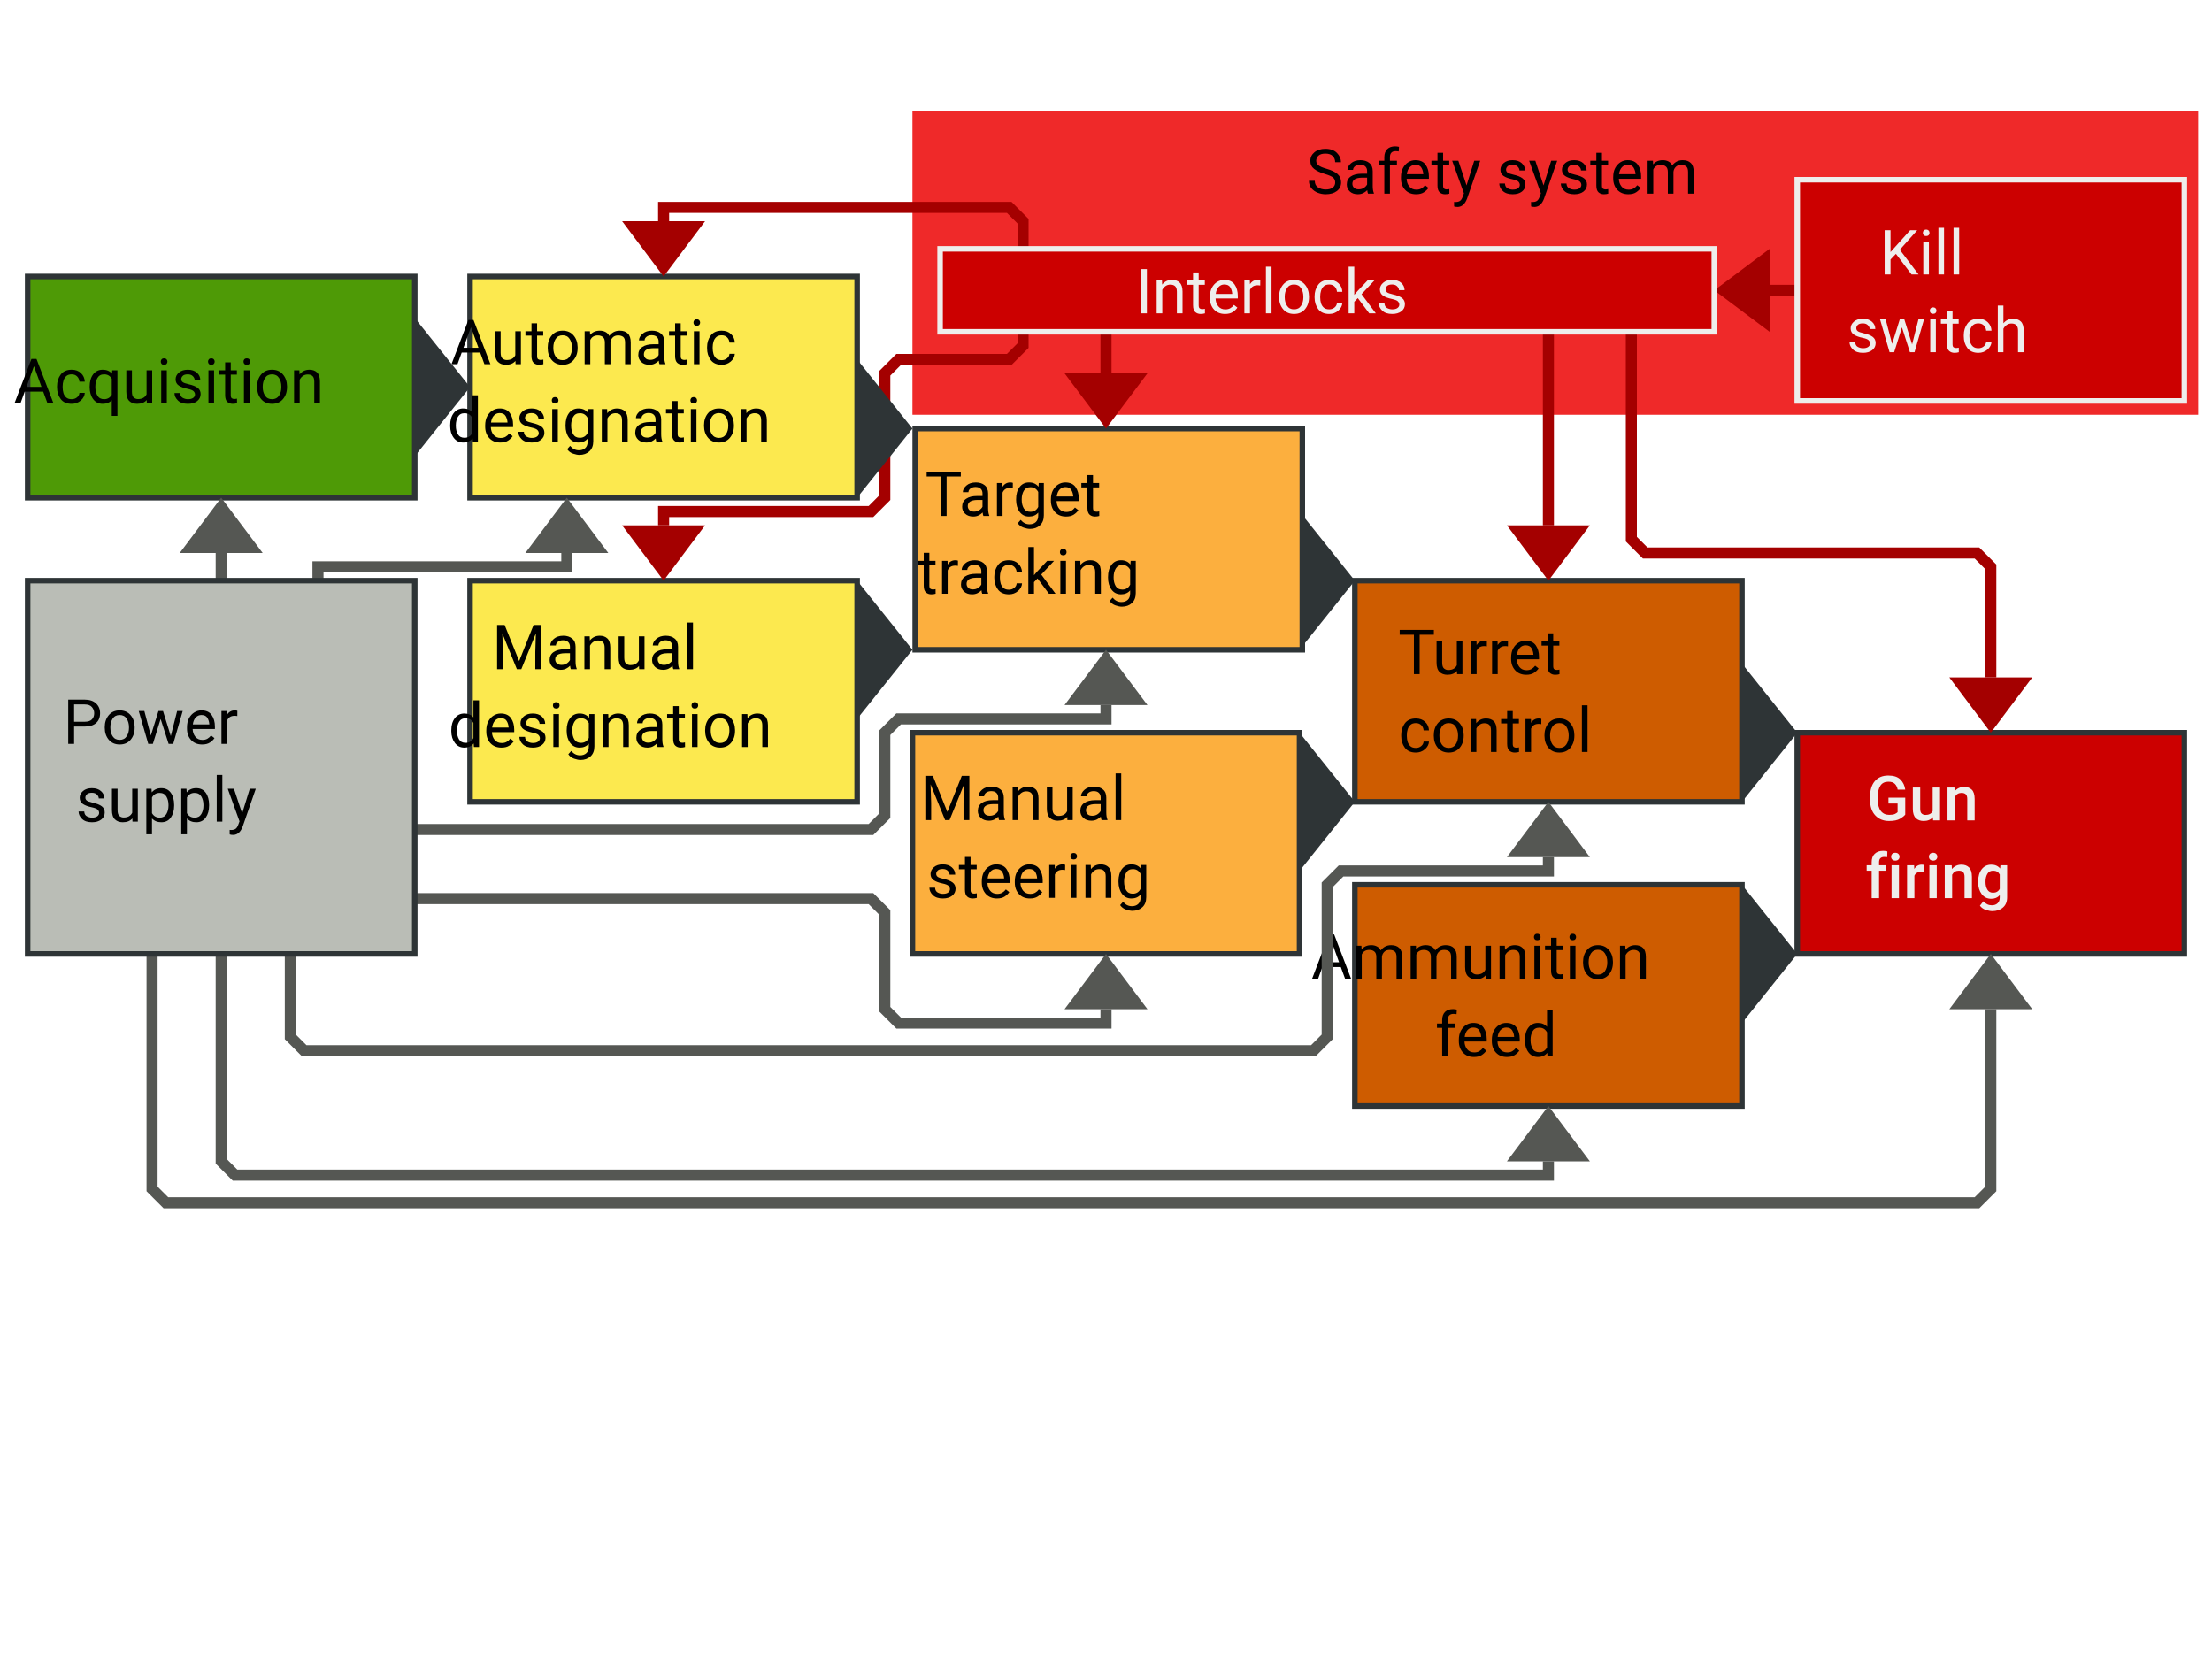
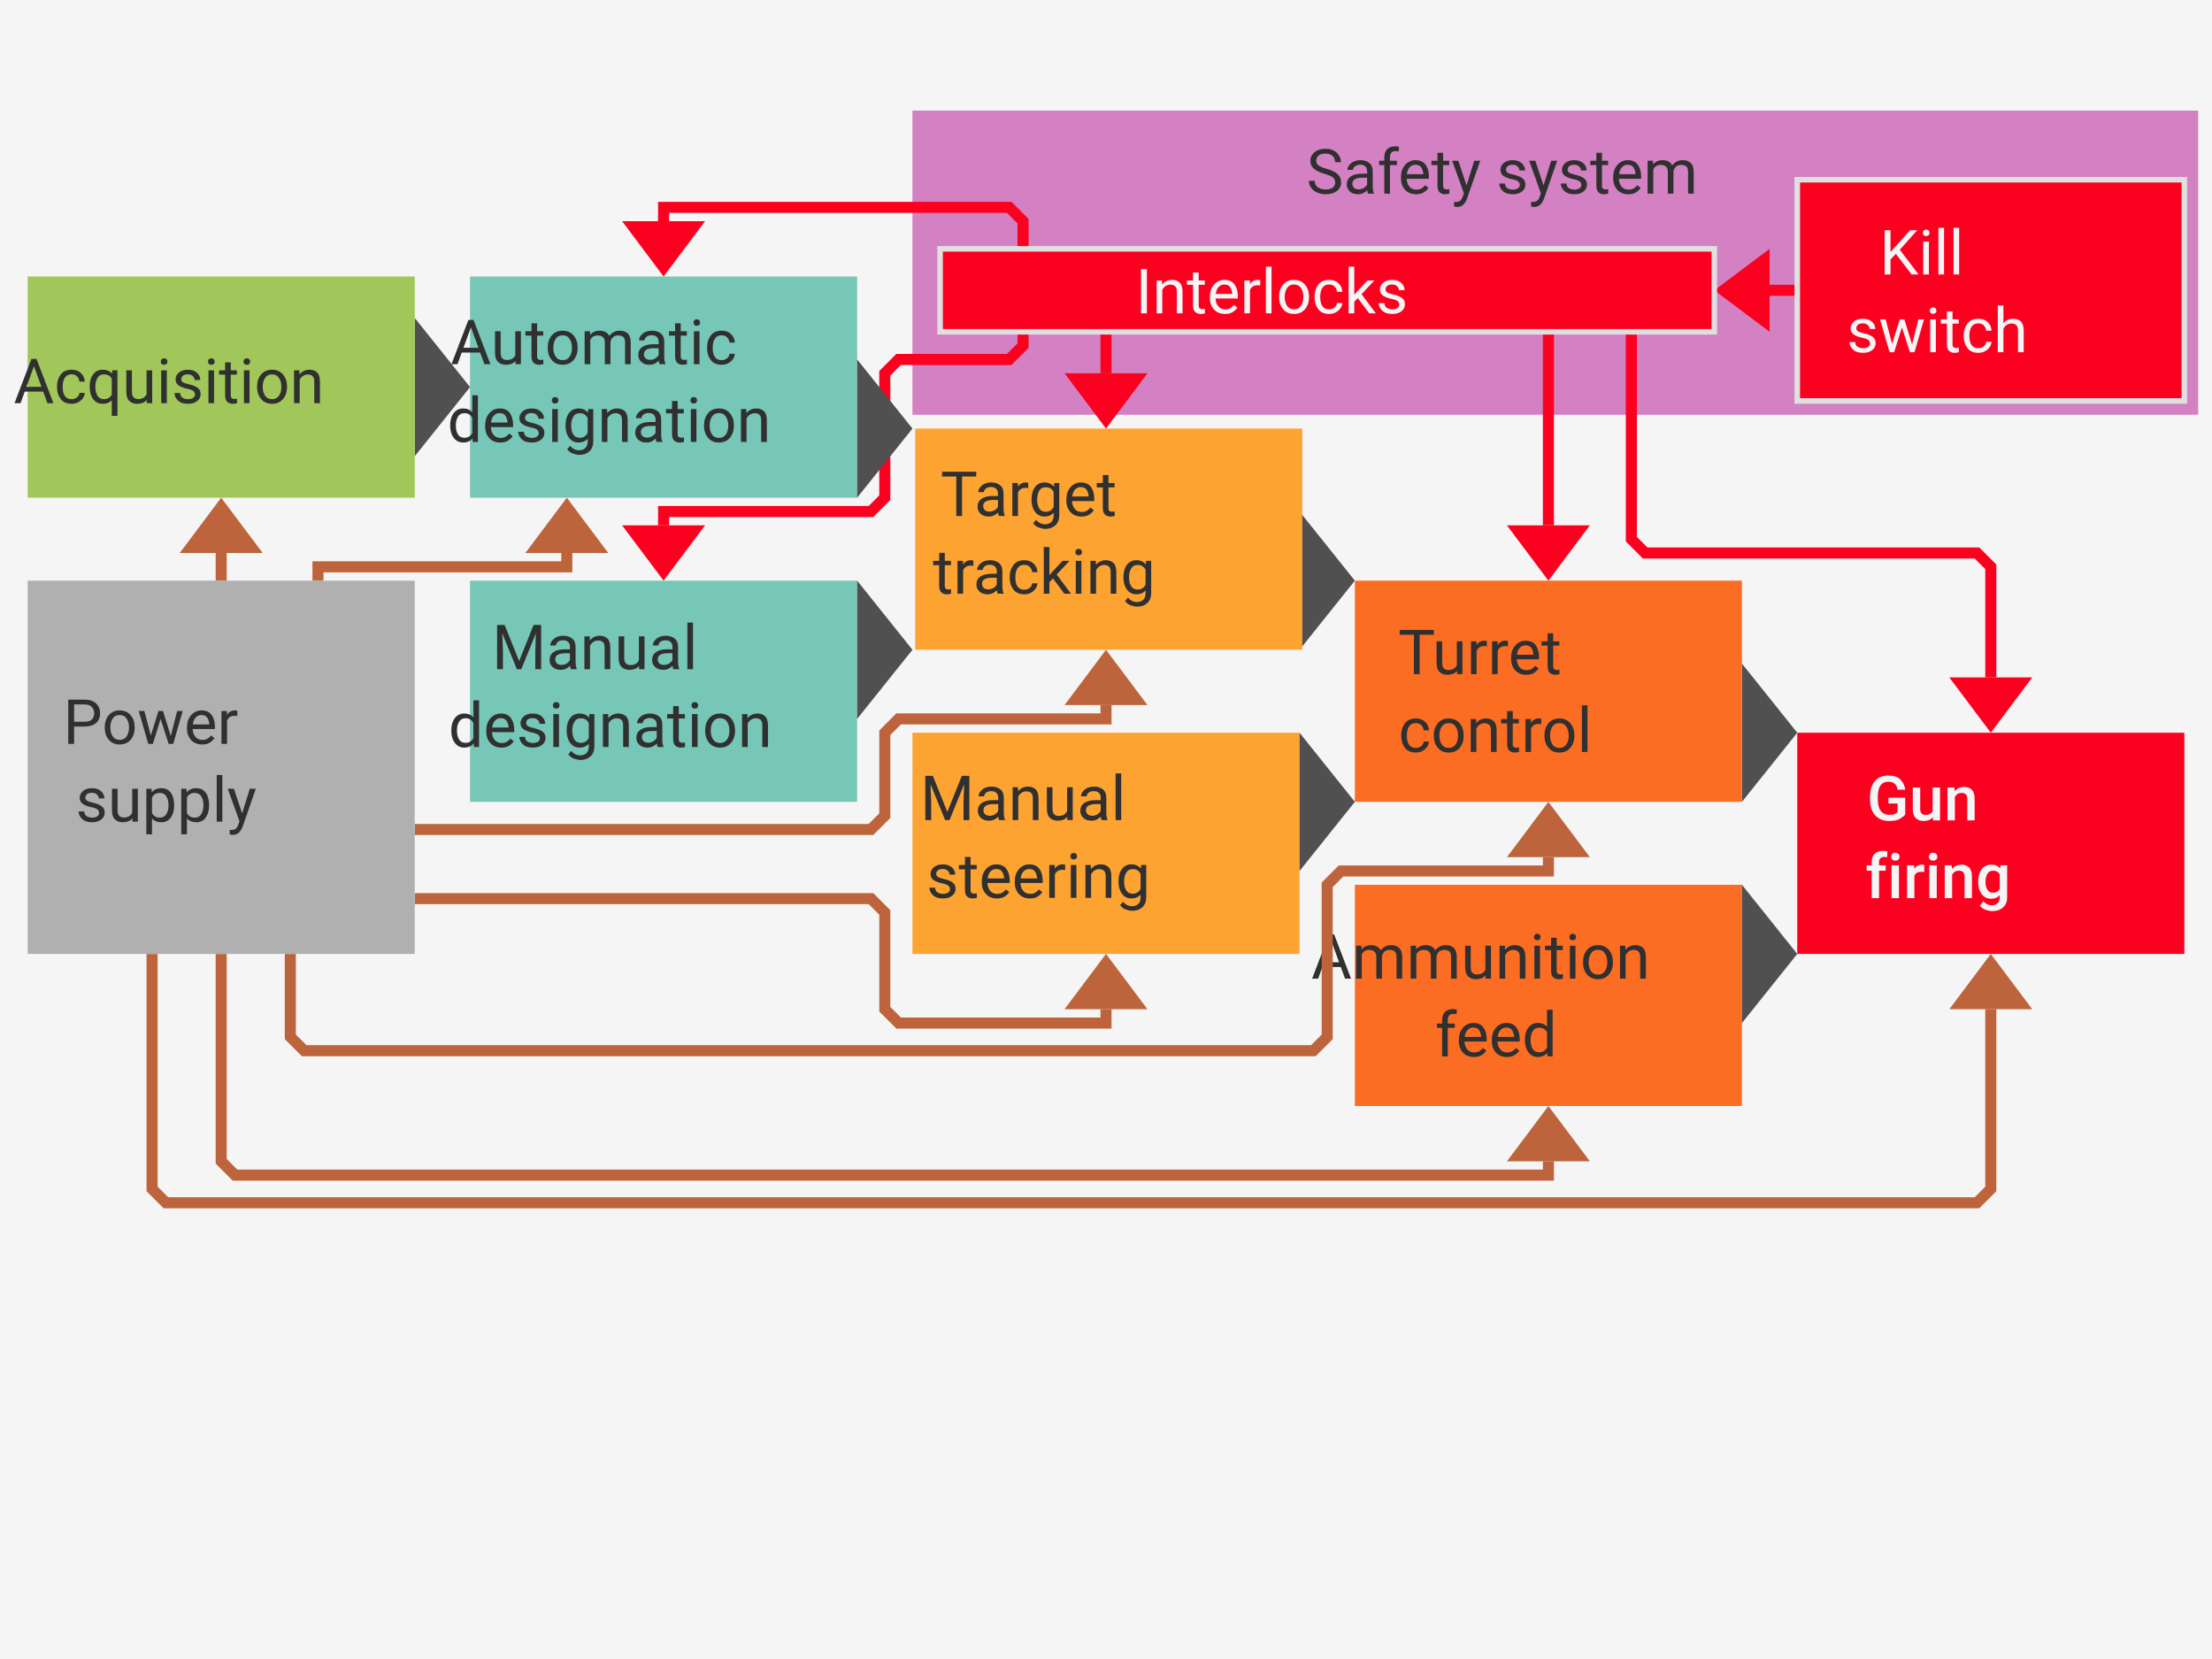
<svg xmlns="http://www.w3.org/2000/svg" xmlns:xlink="http://www.w3.org/1999/xlink" width="800" height="600" viewBox="0 0 800 600" id="svg2" version="1.1">
  <defs id="defs4" />
  <g id="layer1" transform="translate(0,-452.3622)">
+     <rect style="fill:#f5f5f5;fill-opacity:1;stroke:none;stroke-width:4;stroke-linejoin:miter;stroke-miterlimit:4;stroke-dasharray:none" id="rect4235" width="800" height="600" x="0" y="452.362" />
    <g id="g4200" transform="translate(-112.3,-305.7205)" style="stroke:none">
-       <rect style="fill:#ef2929;stroke:none;stroke-width:2;stroke-linejoin:miter;stroke-miterlimit:4;stroke-dasharray:none" id="rect4202" width="465" height="110" x="442.3" y="798.083" />
-       <text xml:space="preserve" style="color:#000000;font-style:normal;font-variant:normal;font-weight:normal;font-stretch:normal;font-size:22.5px;line-height:125%;font-family:Roboto;-inkscape-font-specification:Roboto;text-indent:0;text-align:start;text-decoration:none;text-decoration-line:none;text-decoration-style:solid;text-decoration-color:#000000;letter-spacing:0px;word-spacing:0px;text-transform:none;direction:ltr;block-progression:tb;writing-mode:lr-tb;baseline-shift:baseline;text-anchor:middle;white-space:normal;clip-rule:nonzero;display:inline;overflow:visible;visibility:visible;opacity:1;isolation:auto;mix-blend-mode:normal;color-interpolation:sRGB;color-interpolation-filters:linearRGB;solid-color:#000000;solid-opacity:1;fill:#000000;fill-opacity:1;fill-rule:nonzero;stroke:none;stroke-width:1;stroke-linecap:butt;stroke-linejoin:miter;stroke-miterlimit:4;stroke-dasharray:none;stroke-dashoffset:0;stroke-opacity:1;color-rendering:auto;image-rendering:auto;shape-rendering:auto;text-rendering:auto;enable-background:accumulate" x="675.13" y="828.117" id="text4204">
+       <rect style="fill:#d381c3;stroke:none;stroke-width:2;stroke-linejoin:miter;stroke-miterlimit:4;stroke-dasharray:none" id="rect4202" width="465" height="110" x="442.3" y="798.083" />
+       <text xml:space="preserve" style="color:#000000;font-style:normal;font-variant:normal;font-weight:normal;font-stretch:normal;font-size:22.5px;line-height:125%;font-family:Roboto;-inkscape-font-specification:Roboto;text-indent:0;text-align:start;text-decoration:none;text-decoration-line:none;text-decoration-style:solid;text-decoration-color:#000000;letter-spacing:0px;word-spacing:0px;text-transform:none;direction:ltr;block-progression:tb;writing-mode:lr-tb;baseline-shift:baseline;text-anchor:middle;white-space:normal;clip-rule:nonzero;display:inline;overflow:visible;visibility:visible;opacity:1;isolation:auto;mix-blend-mode:normal;color-interpolation:sRGB;color-interpolation-filters:linearRGB;solid-color:#000000;solid-opacity:1;fill:#303030;fill-opacity:1;fill-rule:nonzero;stroke:none;stroke-width:1;stroke-linecap:butt;stroke-linejoin:miter;stroke-miterlimit:4;stroke-dasharray:none;stroke-dashoffset:0;stroke-opacity:1;color-rendering:auto;image-rendering:auto;shape-rendering:auto;text-rendering:auto;enable-background:accumulate;" x="675.13" y="828.117" id="text4204">
        <tspan x="675.13" y="828.117" id="tspan4232">Safety system</tspan>
      </text>
    </g>
-     <path style="fill:none;fill-opacity:1;stroke:#555753;stroke-width:4;stroke-linejoin:miter;stroke-miterlimit:4;stroke-dasharray:none" d="m 150,752.362 165,0 5,-5 0,-30 5,-5 75,0 0,-5" id="path4263" />
+     <path style="fill:none;fill-opacity:1;stroke:#be643c;stroke-width:4;stroke-linejoin:miter;stroke-miterlimit:4;stroke-dasharray:none" d="m 150,752.362 165,0 5,-5 0,-30 5,-5 75,0 0,-5" id="path4263" />
    <g id="g4199" transform="translate(-84.28599,7.1428)">
-       <rect style="fill:#fce94f;stroke:#2e3436;stroke-width:2;stroke-linejoin:miter;stroke-miterlimit:4;stroke-dasharray:none" id="rect4142" width="140" height="80" x="254.286" y="545.219" />
-       <text xml:space="preserve" style="color:#000000;font-style:normal;font-variant:normal;font-weight:normal;font-stretch:normal;font-size:22.5px;line-height:125%;font-family:Roboto;-inkscape-font-specification:Roboto;text-indent:0;text-align:start;text-decoration:none;text-decoration-line:none;text-decoration-style:solid;text-decoration-color:#000000;letter-spacing:0px;word-spacing:0px;text-transform:none;direction:ltr;block-progression:tb;writing-mode:lr-tb;baseline-shift:baseline;text-anchor:middle;white-space:normal;clip-rule:nonzero;display:inline;overflow:visible;visibility:visible;opacity:1;isolation:auto;mix-blend-mode:normal;color-interpolation:sRGB;color-interpolation-filters:linearRGB;solid-color:#000000;solid-opacity:1;fill:#000000;fill-opacity:1;fill-rule:nonzero;stroke:none;stroke-width:1;stroke-linecap:butt;stroke-linejoin:miter;stroke-miterlimit:4;stroke-dasharray:none;stroke-dashoffset:0;stroke-opacity:1;color-rendering:auto;image-rendering:auto;shape-rendering:auto;text-rendering:auto;enable-background:accumulate" x="324.132" y="576.925" id="text4144">
+       <rect style="fill:#76c7b7;stroke:none;stroke-width:2;stroke-linejoin:miter;stroke-miterlimit:4;stroke-dasharray:none" id="rect4142" width="140" height="80" x="254.286" y="545.219" />
+       <text xml:space="preserve" style="color:#000000;font-style:normal;font-variant:normal;font-weight:normal;font-stretch:normal;font-size:22.5px;line-height:125%;font-family:Roboto;-inkscape-font-specification:Roboto;text-indent:0;text-align:start;text-decoration:none;text-decoration-line:none;text-decoration-style:solid;text-decoration-color:#000000;letter-spacing:0px;word-spacing:0px;text-transform:none;direction:ltr;block-progression:tb;writing-mode:lr-tb;baseline-shift:baseline;text-anchor:middle;white-space:normal;clip-rule:nonzero;display:inline;overflow:visible;visibility:visible;opacity:1;isolation:auto;mix-blend-mode:normal;color-interpolation:sRGB;color-interpolation-filters:linearRGB;solid-color:#000000;solid-opacity:1;fill:#303030;fill-opacity:1;fill-rule:nonzero;stroke:none;stroke-width:1;stroke-linecap:butt;stroke-linejoin:miter;stroke-miterlimit:4;stroke-dasharray:none;stroke-dashoffset:0;stroke-opacity:1;color-rendering:auto;image-rendering:auto;shape-rendering:auto;text-rendering:auto;enable-background:accumulate;" x="324.132" y="576.925" id="text4144">
        <tspan id="tspan4146" x="324.132" y="576.925">Automatic</tspan>
        <tspan id="tspan4180" x="324.132" y="605.05">designation</tspan>
      </text>
    </g>
-     <path style="fill:none;stroke:#a40000;stroke-width:4;stroke-linejoin:miter;stroke-miterlimit:4;stroke-dasharray:none" d="m 240,642.362 0,-5 75,0 5,-5 0,-45 5,-5 40,0 5,-5 0,-5" id="path4225" />
-     <path style="fill:none;stroke:#a40000;stroke-width:4;stroke-linejoin:miter;stroke-miterlimit:4;stroke-dasharray:none" d="m 590,572.362 0,75 5,5 120,0 5,5 0,40" id="path4223" />
-     <path style="fill:#a40000;stroke:#a40000;stroke-width:4;stroke-linejoin:miter;stroke-miterlimit:4;stroke-dasharray:none" d="m 400,572.362 0,15" id="path4219" />
-     <path style="fill:#a40000;stroke:#a40000;stroke-width:4;stroke-linejoin:miter;stroke-miterlimit:4;stroke-dasharray:none" d="m 560,572.362 0,70" id="path4221" />
-     <path id="path4209" d="m 255,532.362 -15,20 -15,-20 z" style="fill:#a40000;stroke:none;stroke-width:2;stroke-linejoin:miter;stroke-miterlimit:4;stroke-dasharray:none" />
+     <path style="fill:none;stroke:#fb0120;stroke-width:4;stroke-linejoin:miter;stroke-miterlimit:4;stroke-dasharray:none" d="m 240,642.362 0,-5 75,0 5,-5 0,-45 5,-5 40,0 5,-5 0,-5" id="path4225" />
+     <path style="fill:none;stroke:#fb0120;stroke-width:4;stroke-linejoin:miter;stroke-miterlimit:4;stroke-dasharray:none" d="m 590,572.362 0,75 5,5 120,0 5,5 0,40" id="path4223" />
+     <path style="fill:#a40000;stroke:#fb0120;stroke-width:4;stroke-linejoin:miter;stroke-miterlimit:4;stroke-dasharray:none" d="m 400,572.362 0,15" id="path4219" />
+     <path style="fill:#a40000;stroke:#fb0120;stroke-width:4;stroke-linejoin:miter;stroke-miterlimit:4;stroke-dasharray:none" d="m 560,572.362 0,70" id="path4221" />
+     <path id="path4209" d="m 255,532.362 -15,20 -15,-20 z" style="fill:#fb0120;stroke:none;stroke-width:2;stroke-linejoin:miter;stroke-miterlimit:4;stroke-dasharray:none" />
    <use x="0" y="0" xlink:href="#path4246" id="use4250" transform="translate(160,15)" width="100%" height="100%" />
-     <path style="fill:#2e3436;stroke:none;stroke-width:2;stroke-linejoin:miter;stroke-miterlimit:4;stroke-dasharray:none" d="m 150,567.362 20,25 -20,25 z" id="path4246" />
+     <path style="fill:#505050;stroke:none;stroke-width:2;stroke-linejoin:miter;stroke-miterlimit:4;stroke-dasharray:none" d="m 150,567.362 20,25 -20,25 z" id="path4246" />
    <g id="g4194" transform="translate(-26.42858,7.1428)">
-       <rect y="545.219" x="36.429" height="80" width="140" id="rect4136" style="fill:#4e9a06;stroke:#2e3436;stroke-width:2;stroke-linejoin:miter;stroke-miterlimit:4;stroke-dasharray:none" />
-       <text id="text4138" y="591.042" x="107.049" style="color:#000000;font-style:normal;font-variant:normal;font-weight:normal;font-stretch:normal;font-size:22.5px;line-height:125%;font-family:Roboto;-inkscape-font-specification:Roboto;text-indent:0;text-align:start;text-decoration:none;text-decoration-line:none;text-decoration-style:solid;text-decoration-color:#000000;letter-spacing:0px;word-spacing:0px;text-transform:none;direction:ltr;block-progression:tb;writing-mode:lr-tb;baseline-shift:baseline;text-anchor:middle;white-space:normal;clip-rule:nonzero;display:inline;overflow:visible;visibility:visible;opacity:1;isolation:auto;mix-blend-mode:normal;color-interpolation:sRGB;color-interpolation-filters:linearRGB;solid-color:#000000;solid-opacity:1;fill:#000000;fill-opacity:1;fill-rule:nonzero;stroke:none;stroke-width:1;stroke-linecap:butt;stroke-linejoin:miter;stroke-miterlimit:4;stroke-dasharray:none;stroke-dashoffset:0;stroke-opacity:1;color-rendering:auto;image-rendering:auto;shape-rendering:auto;text-rendering:auto;enable-background:accumulate" xml:space="preserve">
+       <rect y="545.219" x="36.429" height="80" width="140" id="rect4136" style="fill:#a1c659;stroke:none;stroke-width:2;stroke-linejoin:miter;stroke-miterlimit:4;stroke-dasharray:none" />
+       <text id="text4138" y="591.042" x="107.049" style="color:#000000;font-style:normal;font-variant:normal;font-weight:normal;font-stretch:normal;font-size:22.5px;line-height:125%;font-family:Roboto;-inkscape-font-specification:Roboto;text-indent:0;text-align:start;text-decoration:none;text-decoration-line:none;text-decoration-style:solid;text-decoration-color:#000000;letter-spacing:0px;word-spacing:0px;text-transform:none;direction:ltr;block-progression:tb;writing-mode:lr-tb;baseline-shift:baseline;text-anchor:middle;white-space:normal;clip-rule:nonzero;display:inline;overflow:visible;visibility:visible;opacity:1;isolation:auto;mix-blend-mode:normal;color-interpolation:sRGB;color-interpolation-filters:linearRGB;solid-color:#000000;solid-opacity:1;fill:#303030;fill-opacity:1;fill-rule:nonzero;stroke:none;stroke-width:1;stroke-linecap:butt;stroke-linejoin:miter;stroke-miterlimit:4;stroke-dasharray:none;stroke-dashoffset:0;stroke-opacity:1;color-rendering:auto;image-rendering:auto;shape-rendering:auto;text-rendering:auto;enable-background:accumulate;" xml:space="preserve">
        <tspan y="591.042" x="107.049" id="tspan4140">Acquisition</tspan>
      </text>
    </g>
    <g id="g4229" transform="translate(-84.28572,-15.71432)">
-       <rect y="678.076" x="254.286" height="80" width="140" id="rect4148" style="fill:#fce94f;stroke:#2e3436;stroke-width:2;stroke-linejoin:miter;stroke-miterlimit:4;stroke-dasharray:none" />
-       <text id="text4150" y="710.111" x="324.538" style="color:#000000;font-style:normal;font-variant:normal;font-weight:normal;font-stretch:normal;font-size:22.5px;line-height:125%;font-family:Roboto;-inkscape-font-specification:Roboto;text-indent:0;text-align:start;text-decoration:none;text-decoration-line:none;text-decoration-style:solid;text-decoration-color:#000000;letter-spacing:0px;word-spacing:0px;text-transform:none;direction:ltr;block-progression:tb;writing-mode:lr-tb;baseline-shift:baseline;text-anchor:middle;white-space:normal;clip-rule:nonzero;display:inline;overflow:visible;visibility:visible;opacity:1;isolation:auto;mix-blend-mode:normal;color-interpolation:sRGB;color-interpolation-filters:linearRGB;solid-color:#000000;solid-opacity:1;fill:#000000;fill-opacity:1;fill-rule:nonzero;stroke:none;stroke-width:1;stroke-linecap:butt;stroke-linejoin:miter;stroke-miterlimit:4;stroke-dasharray:none;stroke-dashoffset:0;stroke-opacity:1;color-rendering:auto;image-rendering:auto;shape-rendering:auto;text-rendering:auto;enable-background:accumulate" xml:space="preserve">
+       <rect y="678.076" x="254.286" height="80" width="140" id="rect4148" style="fill:#76c7b7;stroke:none;stroke-width:2;stroke-linejoin:miter;stroke-miterlimit:4;stroke-dasharray:none" />
+       <text id="text4150" y="710.111" x="324.538" style="color:#000000;font-style:normal;font-variant:normal;font-weight:normal;font-stretch:normal;font-size:22.5px;line-height:125%;font-family:Roboto;-inkscape-font-specification:Roboto;text-indent:0;text-align:start;text-decoration:none;text-decoration-line:none;text-decoration-style:solid;text-decoration-color:#000000;letter-spacing:0px;word-spacing:0px;text-transform:none;direction:ltr;block-progression:tb;writing-mode:lr-tb;baseline-shift:baseline;text-anchor:middle;white-space:normal;clip-rule:nonzero;display:inline;overflow:visible;visibility:visible;opacity:1;isolation:auto;mix-blend-mode:normal;color-interpolation:sRGB;color-interpolation-filters:linearRGB;solid-color:#000000;solid-opacity:1;fill:#303030;fill-opacity:1;fill-rule:nonzero;stroke:none;stroke-width:1;stroke-linecap:butt;stroke-linejoin:miter;stroke-miterlimit:4;stroke-dasharray:none;stroke-dashoffset:0;stroke-opacity:1;color-rendering:auto;image-rendering:auto;shape-rendering:auto;text-rendering:auto;enable-background:accumulate;" xml:space="preserve">
        <tspan y="710.111" x="324.538" id="tspan4152">Manual</tspan>
        <tspan id="tspan4154" y="738.236" x="324.538">designation</tspan>
      </text>
    </g>
    <use x="0" y="0" xlink:href="#use4250" id="use4252" transform="translate(160,55)" width="100%" height="100%" />
-     <g id="g4311" transform="translate(-4.538956,2.999996)">
-       <g transform="translate(-136.1429,59.1428)" id="g4205">
-         <rect style="fill:#fcaf3e;stroke:#2e3436;stroke-width:2;stroke-linejoin:miter;stroke-miterlimit:4;stroke-dasharray:none" id="rect4156" width="140" height="80" x="471.682" y="545.219" />
-         <text xml:space="preserve" style="color:#000000;font-style:normal;font-variant:normal;font-weight:normal;font-stretch:normal;font-size:22.5px;line-height:125%;font-family:Roboto;-inkscape-font-specification:Roboto;text-indent:0;text-align:start;text-decoration:none;text-decoration-line:none;text-decoration-style:solid;text-decoration-color:#000000;letter-spacing:0px;word-spacing:0px;text-transform:none;direction:ltr;block-progression:tb;writing-mode:lr-tb;baseline-shift:baseline;text-anchor:middle;white-space:normal;clip-rule:nonzero;display:inline;overflow:visible;visibility:visible;opacity:1;isolation:auto;mix-blend-mode:normal;color-interpolation:sRGB;color-interpolation-filters:linearRGB;solid-color:#000000;solid-opacity:1;fill:#000000;fill-opacity:1;fill-rule:nonzero;stroke:none;stroke-width:1;stroke-linecap:butt;stroke-linejoin:miter;stroke-miterlimit:4;stroke-dasharray:none;stroke-dashoffset:0;stroke-opacity:1;color-rendering:auto;image-rendering:auto;shape-rendering:auto;text-rendering:auto;enable-background:accumulate" x="537.851" y="576.815" id="text4158">
-           <tspan id="tspan4160" x="537.851" y="576.815">Target</tspan>
-           <tspan x="537.851" y="604.94" id="tspan4162">tracking</tspan>
-         </text>
-       </g>
+     <g id="g4205" transform="translate(-140.6818,62.1428)">
+       <rect y="545.219" x="471.682" height="80" width="140" id="rect4156" style="fill:#fda331;stroke:none;stroke-width:2;stroke-linejoin:miter;stroke-miterlimit:4;stroke-dasharray:none" />
+       <text id="text4158" y="576.815" x="537.851" style="color:#000000;font-style:normal;font-variant:normal;font-weight:normal;font-stretch:normal;font-size:22.5px;line-height:125%;font-family:Roboto;-inkscape-font-specification:Roboto;text-indent:0;text-align:start;text-decoration:none;text-decoration-line:none;text-decoration-style:solid;text-decoration-color:#000000;letter-spacing:0px;word-spacing:0px;text-transform:none;direction:ltr;block-progression:tb;writing-mode:lr-tb;baseline-shift:baseline;text-anchor:middle;white-space:normal;clip-rule:nonzero;display:inline;overflow:visible;visibility:visible;opacity:1;isolation:auto;mix-blend-mode:normal;color-interpolation:sRGB;color-interpolation-filters:linearRGB;solid-color:#000000;solid-opacity:1;fill:#303030;fill-opacity:1;fill-rule:nonzero;stroke:none;stroke-width:1;stroke-linecap:butt;stroke-linejoin:miter;stroke-miterlimit:4;stroke-dasharray:none;stroke-dashoffset:0;stroke-opacity:1;color-rendering:auto;image-rendering:auto;shape-rendering:auto;text-rendering:auto;enable-background:accumulate;" xml:space="preserve">
+         <tspan y="576.815" x="537.851" id="tspan4160">Target</tspan>
+         <tspan id="tspan4162" y="604.94" x="537.851">tracking</tspan>
+       </text>
    </g>
    <use x="0" y="0" xlink:href="#use4252" id="use4254" transform="translate(160,55)" width="100%" height="100%" style="fill:#737f8d" />
    <g id="g4211" transform="translate(-193.5714,117.1428)">
-       <rect style="fill:#ce5c00;stroke:#2e3436;stroke-width:2;stroke-linejoin:miter;stroke-miterlimit:4;stroke-dasharray:none" id="rect4164" width="140" height="80" x="683.571" y="545.219" />
-       <text xml:space="preserve" style="color:#000000;font-style:normal;font-variant:normal;font-weight:normal;font-stretch:normal;font-size:22.5px;line-height:125%;font-family:Roboto;-inkscape-font-specification:Roboto;text-indent:0;text-align:start;text-decoration:none;text-decoration-line:none;text-decoration-style:solid;text-decoration-color:#000000;letter-spacing:0px;word-spacing:0px;text-transform:none;direction:ltr;block-progression:tb;writing-mode:lr-tb;baseline-shift:baseline;text-anchor:middle;white-space:normal;clip-rule:nonzero;display:inline;overflow:visible;visibility:visible;opacity:1;isolation:auto;mix-blend-mode:normal;color-interpolation:sRGB;color-interpolation-filters:linearRGB;solid-color:#000000;solid-opacity:1;fill:#000000;fill-opacity:1;fill-rule:nonzero;stroke:none;stroke-width:1;stroke-linecap:butt;stroke-linejoin:miter;stroke-miterlimit:4;stroke-dasharray:none;stroke-dashoffset:0;stroke-opacity:1;color-rendering:auto;image-rendering:auto;shape-rendering:auto;text-rendering:auto;enable-background:accumulate" x="753.917" y="579.045" id="text4166">
+       <rect style="fill:#fc6d24;stroke:none;stroke-width:2;stroke-linejoin:miter;stroke-miterlimit:4;stroke-dasharray:none" id="rect4164" width="140" height="80" x="683.571" y="545.219" />
+       <text xml:space="preserve" style="color:#000000;font-style:normal;font-variant:normal;font-weight:normal;font-stretch:normal;font-size:22.5px;line-height:125%;font-family:Roboto;-inkscape-font-specification:Roboto;text-indent:0;text-align:start;text-decoration:none;text-decoration-line:none;text-decoration-style:solid;text-decoration-color:#000000;letter-spacing:0px;word-spacing:0px;text-transform:none;direction:ltr;block-progression:tb;writing-mode:lr-tb;baseline-shift:baseline;text-anchor:middle;white-space:normal;clip-rule:nonzero;display:inline;overflow:visible;visibility:visible;opacity:1;isolation:auto;mix-blend-mode:normal;color-interpolation:sRGB;color-interpolation-filters:linearRGB;solid-color:#000000;solid-opacity:1;fill:#303030;fill-opacity:1;fill-rule:nonzero;stroke:none;stroke-width:1;stroke-linecap:butt;stroke-linejoin:miter;stroke-miterlimit:4;stroke-dasharray:none;stroke-dashoffset:0;stroke-opacity:1;color-rendering:auto;image-rendering:auto;shape-rendering:auto;text-rendering:auto;enable-background:accumulate;" x="753.917" y="579.045" id="text4166">
        <tspan id="tspan4168" x="753.917" y="579.045">Turret</tspan>
        <tspan x="753.917" y="607.17" id="tspan4170">control</tspan>
      </text>
    </g>
    <g id="g4217" transform="translate(-252.8572,170)">
-       <rect y="547.362" x="902.857" height="80" width="140" id="rect4172" style="fill:#cc0000;stroke:#2e3436;stroke-width:2;stroke-linejoin:miter;stroke-miterlimit:4;stroke-dasharray:none" />
-       <text id="text4174" y="579.067" x="973.406" style="color:#000000;font-style:normal;font-variant:normal;font-weight:500;font-stretch:normal;font-size:22.5px;line-height:125%;font-family:Roboto;-inkscape-font-specification:'Roboto Medium';text-indent:0;text-align:start;text-decoration:none;text-decoration-line:none;text-decoration-style:solid;text-decoration-color:#000000;letter-spacing:0px;word-spacing:0px;text-transform:none;direction:ltr;block-progression:tb;writing-mode:lr-tb;baseline-shift:baseline;text-anchor:middle;white-space:normal;clip-rule:nonzero;display:inline;overflow:visible;visibility:visible;opacity:1;isolation:auto;mix-blend-mode:normal;color-interpolation:sRGB;color-interpolation-filters:linearRGB;solid-color:#000000;solid-opacity:1;fill:#eeeeec;fill-opacity:1;fill-rule:nonzero;stroke:none;stroke-width:1;stroke-linecap:butt;stroke-linejoin:miter;stroke-miterlimit:4;stroke-dasharray:none;stroke-dashoffset:0;stroke-opacity:1;color-rendering:auto;image-rendering:auto;shape-rendering:auto;text-rendering:auto;enable-background:accumulate" xml:space="preserve">
-         <tspan id="tspan4178" y="579.067" x="973.406" style="font-style:normal;font-variant:normal;font-weight:500;font-stretch:normal;font-family:Roboto;-inkscape-font-specification:'Roboto Medium'">Gun</tspan>
-         <tspan id="tspan4184" y="607.192" x="973.406" style="font-style:normal;font-variant:normal;font-weight:500;font-stretch:normal;font-family:Roboto;-inkscape-font-specification:'Roboto Medium'">firing</tspan>
+       <rect y="547.362" x="902.857" height="80" width="140" id="rect4172" style="fill:#fb0120;stroke:none;stroke-width:2;stroke-linejoin:miter;stroke-miterlimit:4;stroke-dasharray:none" />
+       <text id="text4174" y="579.067" x="973.406" style="color:#000000;font-style:normal;font-variant:normal;font-weight:500;font-stretch:normal;font-size:22.5px;line-height:125%;font-family:Roboto;-inkscape-font-specification:'Roboto Medium';text-indent:0;text-align:start;text-decoration:none;text-decoration-line:none;text-decoration-style:solid;text-decoration-color:#000000;letter-spacing:0px;word-spacing:0px;text-transform:none;direction:ltr;block-progression:tb;writing-mode:lr-tb;baseline-shift:baseline;text-anchor:middle;white-space:normal;clip-rule:nonzero;display:inline;overflow:visible;visibility:visible;opacity:1;isolation:auto;mix-blend-mode:normal;color-interpolation:sRGB;color-interpolation-filters:linearRGB;solid-color:#000000;solid-opacity:1;fill:#f5f5f5;fill-opacity:1;fill-rule:nonzero;stroke:none;stroke-width:1;stroke-linecap:butt;stroke-linejoin:miter;stroke-miterlimit:4;stroke-dasharray:none;stroke-dashoffset:0;stroke-opacity:1;color-rendering:auto;image-rendering:auto;shape-rendering:auto;text-rendering:auto;enable-background:accumulate;" xml:space="preserve">
+         <tspan id="tspan4178" y="579.067" x="973.406" style="font-style:normal;font-variant:normal;font-weight:500;font-stretch:normal;font-family:Roboto;-inkscape-font-specification:'Roboto Medium';fill:#f5f5f5;">Gun</tspan>
+         <tspan id="tspan4184" y="607.192" x="973.406" style="font-style:normal;font-variant:normal;font-weight:500;font-stretch:normal;font-family:Roboto;-inkscape-font-specification:'Roboto Medium';fill:#f5f5f5;">firing</tspan>
      </text>
    </g>
    <g id="g4224" transform="translate(-160.5572,120.1492)">
-       <rect style="fill:#ce5c00;stroke:#2e3436;stroke-width:2;stroke-linejoin:miter;stroke-miterlimit:4;stroke-dasharray:none" id="rect4186" width="140" height="80" x="650.557" y="652.213" />
-       <text xml:space="preserve" style="color:#000000;font-style:normal;font-variant:normal;font-weight:normal;font-stretch:normal;font-size:22.5px;line-height:125%;font-family:Roboto;-inkscape-font-specification:Roboto;text-indent:0;text-align:start;text-decoration:none;text-decoration-line:none;text-decoration-style:solid;text-decoration-color:#000000;letter-spacing:0px;word-spacing:0px;text-transform:none;direction:ltr;block-progression:tb;writing-mode:lr-tb;baseline-shift:baseline;text-anchor:middle;white-space:normal;clip-rule:nonzero;display:inline;overflow:visible;visibility:visible;opacity:1;isolation:auto;mix-blend-mode:normal;color-interpolation:sRGB;color-interpolation-filters:linearRGB;solid-color:#000000;solid-opacity:1;fill:#000000;fill-opacity:1;fill-rule:nonzero;stroke:none;stroke-width:1;stroke-linecap:butt;stroke-linejoin:miter;stroke-miterlimit:4;stroke-dasharray:none;stroke-dashoffset:0;stroke-opacity:1;color-rendering:auto;image-rendering:auto;shape-rendering:auto;text-rendering:auto;enable-background:accumulate" x="721.178" y="686.149" id="text4188">
+       <rect style="fill:#fc6d24;stroke:none;stroke-width:2;stroke-linejoin:miter;stroke-miterlimit:4;stroke-dasharray:none" id="rect4186" width="140" height="80" x="650.557" y="652.213" />
+       <text xml:space="preserve" style="color:#000000;font-style:normal;font-variant:normal;font-weight:normal;font-stretch:normal;font-size:22.5px;line-height:125%;font-family:Roboto;-inkscape-font-specification:Roboto;text-indent:0;text-align:start;text-decoration:none;text-decoration-line:none;text-decoration-style:solid;text-decoration-color:#000000;letter-spacing:0px;word-spacing:0px;text-transform:none;direction:ltr;block-progression:tb;writing-mode:lr-tb;baseline-shift:baseline;text-anchor:middle;white-space:normal;clip-rule:nonzero;display:inline;overflow:visible;visibility:visible;opacity:1;isolation:auto;mix-blend-mode:normal;color-interpolation:sRGB;color-interpolation-filters:linearRGB;solid-color:#000000;solid-opacity:1;fill:#303030;fill-opacity:1;fill-rule:nonzero;stroke:none;stroke-width:1;stroke-linecap:butt;stroke-linejoin:miter;stroke-miterlimit:4;stroke-dasharray:none;stroke-dashoffset:0;stroke-opacity:1;color-rendering:auto;image-rendering:auto;shape-rendering:auto;text-rendering:auto;enable-background:accumulate;" x="721.178" y="686.149" id="text4188">
        <tspan x="721.178" y="686.149" id="tspan4190">Ammunition</tspan>
        <tspan x="721.178" y="714.274" id="tspan4192">feed</tspan>
      </text>
    </g>
    <use x="0" y="0" xlink:href="#path4246" id="use4279" transform="translate(160,95)" width="100%" height="100%" />
    <g id="g4318" transform="translate(-1.000003,113)">
-       <g id="g4320" transform="translate(-136.1429,59.1428)">
-         <rect y="545.219" x="467.143" height="80" width="140" id="rect4322" style="fill:#fcaf3e;stroke:#2e3436;stroke-width:2;stroke-linejoin:miter;stroke-miterlimit:4;stroke-dasharray:none" />
-         <text id="text4324" y="576.815" x="537.851" style="color:#000000;font-style:normal;font-variant:normal;font-weight:normal;font-stretch:normal;font-size:22.5px;line-height:125%;font-family:Roboto;-inkscape-font-specification:Roboto;text-indent:0;text-align:start;text-decoration:none;text-decoration-line:none;text-decoration-style:solid;text-decoration-color:#000000;letter-spacing:0px;word-spacing:0px;text-transform:none;direction:ltr;block-progression:tb;writing-mode:lr-tb;baseline-shift:baseline;text-anchor:middle;white-space:normal;clip-rule:nonzero;display:inline;overflow:visible;visibility:visible;opacity:1;isolation:auto;mix-blend-mode:normal;color-interpolation:sRGB;color-interpolation-filters:linearRGB;solid-color:#000000;solid-opacity:1;fill:#000000;fill-opacity:1;fill-rule:nonzero;stroke:none;stroke-width:1;stroke-linecap:butt;stroke-linejoin:miter;stroke-miterlimit:4;stroke-dasharray:none;stroke-dashoffset:0;stroke-opacity:1;color-rendering:auto;image-rendering:auto;shape-rendering:auto;text-rendering:auto;enable-background:accumulate" xml:space="preserve">
+       <g id="g4320" transform="translate(-136.1429,59.1428)" style="stroke:none">
+         <rect y="545.219" x="467.143" height="80" width="140" id="rect4322" style="fill:#fda331;stroke:none;stroke-width:2;stroke-linejoin:miter;stroke-miterlimit:4;stroke-dasharray:none" />
+         <text id="text4324" y="576.815" x="537.851" style="color:#000000;font-style:normal;font-variant:normal;font-weight:normal;font-stretch:normal;font-size:22.5px;line-height:125%;font-family:Roboto;-inkscape-font-specification:Roboto;text-indent:0;text-align:start;text-decoration:none;text-decoration-line:none;text-decoration-style:solid;text-decoration-color:#000000;letter-spacing:0px;word-spacing:0px;text-transform:none;direction:ltr;block-progression:tb;writing-mode:lr-tb;baseline-shift:baseline;text-anchor:middle;white-space:normal;clip-rule:nonzero;display:inline;overflow:visible;visibility:visible;opacity:1;isolation:auto;mix-blend-mode:normal;color-interpolation:sRGB;color-interpolation-filters:linearRGB;solid-color:#000000;solid-opacity:1;fill:#303030;fill-opacity:1;fill-rule:nonzero;stroke:none;stroke-width:1;stroke-linecap:butt;stroke-linejoin:miter;stroke-miterlimit:4;stroke-dasharray:none;stroke-dashoffset:0;stroke-opacity:1;color-rendering:auto;image-rendering:auto;shape-rendering:auto;text-rendering:auto;enable-background:accumulate;" xml:space="preserve">
          <tspan id="tspan4328" y="576.815" x="537.851">Manual</tspan>
          <tspan y="604.94" x="537.851" id="tspan4334">steering</tspan>
        </text>
      </g>
    </g>
    <use x="0" y="0" xlink:href="#path4246" id="use4336" transform="translate(320,150)" width="100%" height="100%" />
-     <use x="0" y="0" xlink:href="#use4254" id="use4353" transform="translate(0,80)" width="100%" height="100%" />
+     <use x="0" y="0" xlink:href="#use4254" id="use4353" transform="translate(0,80)" width="100%" height="100%" style="fill:#fc6d24" />
    <use x="0" y="0" xlink:href="#path4209" id="use4211" transform="translate(160,55)" width="100%" height="100%" />
    <use x="0" y="0" xlink:href="#path4209" id="use4234" transform="translate(0,110)" width="100%" height="100%" />
    <use x="0" y="0" xlink:href="#path4209" id="use4227" transform="matrix(0,1,-1,0,1172.362,317.3622)" width="100%" height="100%" />
    <use x="0" y="0" xlink:href="#path4209" id="use4238" transform="translate(320,110)" width="100%" height="100%" />
    <use x="0" y="0" xlink:href="#path4209" id="use4240" transform="translate(480,165)" width="100%" height="100%" />
-     <path style="fill:#555753;stroke:none;stroke-width:2;stroke-linejoin:miter;stroke-miterlimit:4;stroke-dasharray:none" d="m 65,652.362 15,-20 15,20 z" id="path4242" />
+     <path style="fill:#be643c;stroke:none;stroke-width:2;stroke-linejoin:miter;stroke-miterlimit:4;stroke-dasharray:none" d="m 65,652.362 15,-20 15,20 z" id="path4242" />
    <use x="0" y="0" xlink:href="#path4242" id="use4246" transform="translate(125,0)" width="100%" height="100%" />
    <use x="0" y="0" xlink:href="#path4242" id="use4248" transform="translate(320,165)" width="100%" height="100%" />
    <use x="0" y="0" xlink:href="#path4242" id="use4251" transform="translate(480,110)" width="100%" height="100%" />
    <use x="0" y="0" xlink:href="#path4242" id="use4253" transform="translate(320,55)" width="100%" height="100%" />
    <use x="0" y="0" xlink:href="#path4242" id="use4255" transform="translate(480,220)" width="100%" height="100%" />
    <use x="0" y="0" xlink:href="#path4242" id="use4257" transform="translate(640,165)" width="100%" height="100%" />
-     <path style="fill:#555753;fill-opacity:1;stroke:#555753;stroke-width:4;stroke-linejoin:miter;stroke-miterlimit:4;stroke-dasharray:none" d="m 80,662.362 0,-10" id="path4259" />
-     <path style="fill:none;fill-opacity:1;stroke:#555753;stroke-width:4;stroke-linejoin:miter;stroke-miterlimit:4;stroke-dasharray:none" d="m 205,652.362 0,5 -90,0 0,5" id="path4261" />
-     <path style="fill:none;fill-opacity:1;stroke:#555753;stroke-width:4;stroke-linejoin:miter;stroke-miterlimit:4;stroke-dasharray:none" d="m 150,777.362 165,0 5,5 0,35 5,5 75,0 0,-5" id="path4265" />
-     <path style="fill:none;fill-opacity:1;stroke:#555753;stroke-width:4;stroke-linejoin:miter;stroke-miterlimit:4;stroke-dasharray:none" d="m 105,797.362 0,30 5,5 365,0 5,-5 0,-55 5,-5 75,0 0,-5" id="path4267" />
-     <path style="fill:none;fill-opacity:1;stroke:#555753;stroke-width:4;stroke-linejoin:miter;stroke-miterlimit:4;stroke-dasharray:none" d="m 80,797.362 0,75 5,5 475,0 0,-5" id="path4269" />
-     <path style="fill:none;fill-opacity:1;stroke:#555753;stroke-width:4;stroke-linejoin:miter;stroke-miterlimit:4;stroke-dasharray:none" d="m 55,797.362 0,85 5,5 655,0 5,-5 0,-65" id="path4271" />
-     <path style="fill:none;fill-opacity:1;stroke:#a40000;stroke-width:4;stroke-linejoin:miter;stroke-miterlimit:4;stroke-dasharray:none" d="m 370,542.362 0,-10 -5,-5 -125,0 0,5" id="path4286" />
+     <path style="fill:none;fill-opacity:1;stroke:#be643c;stroke-width:4;stroke-linejoin:miter;stroke-miterlimit:4;stroke-dasharray:none" d="m 80,662.362 0,-10" id="path4259" />
+     <path style="fill:none;fill-opacity:1;stroke:#be643c;stroke-width:4;stroke-linejoin:miter;stroke-miterlimit:4;stroke-dasharray:none" d="m 205,652.362 0,5 -90,0 0,5" id="path4261" />
+     <path style="fill:none;fill-opacity:1;stroke:#be643c;stroke-width:4;stroke-linejoin:miter;stroke-miterlimit:4;stroke-dasharray:none" d="m 150,777.362 165,0 5,5 0,35 5,5 75,0 0,-5" id="path4265" />
+     <path style="fill:none;fill-opacity:1;stroke:#be643c;stroke-width:4;stroke-linejoin:miter;stroke-miterlimit:4;stroke-dasharray:none" d="m 105,797.362 0,30 5,5 365,0 5,-5 0,-55 5,-5 75,0 0,-5" id="path4267" />
+     <path style="fill:none;fill-opacity:1;stroke:#be643c;stroke-width:4;stroke-linejoin:miter;stroke-miterlimit:4;stroke-dasharray:none" d="m 80,797.362 0,75 5,5 475,0 0,-5" id="path4269" />
+     <path style="fill:none;fill-opacity:1;stroke:#be643c;stroke-width:4;stroke-linejoin:miter;stroke-miterlimit:4;stroke-dasharray:none" d="m 55,797.362 0,85 5,5 655,0 5,-5 0,-65" id="path4271" />
+     <path style="fill:none;fill-opacity:1;stroke:#fb0120;stroke-width:4;stroke-linejoin:miter;stroke-miterlimit:4;stroke-dasharray:none" d="m 370,542.362 0,-10 -5,-5 -125,0 0,5" id="path4286" />
    <g id="g4371" transform="translate(-412.8572,-5.000023)">
-       <rect y="547.362" x="752.857" height="30" width="280" id="rect4373" style="fill:#cc0000;stroke:#eeeeec;stroke-width:2;stroke-linejoin:miter;stroke-miterlimit:4;stroke-dasharray:none" />
-       <text id="text4375" y="570.69" x="892.407" style="color:#000000;font-style:normal;font-variant:normal;font-weight:500;font-stretch:normal;font-size:22.5px;line-height:125%;font-family:Roboto;-inkscape-font-specification:'Roboto Medium';text-indent:0;text-align:start;text-decoration:none;text-decoration-line:none;text-decoration-style:solid;text-decoration-color:#000000;letter-spacing:0px;word-spacing:0px;text-transform:none;direction:ltr;block-progression:tb;writing-mode:lr-tb;baseline-shift:baseline;text-anchor:middle;white-space:normal;clip-rule:nonzero;display:inline;overflow:visible;visibility:visible;opacity:1;isolation:auto;mix-blend-mode:normal;color-interpolation:sRGB;color-interpolation-filters:linearRGB;solid-color:#000000;solid-opacity:1;fill:#eeeeec;fill-opacity:1;fill-rule:nonzero;stroke:none;stroke-width:1;stroke-linecap:butt;stroke-linejoin:miter;stroke-miterlimit:4;stroke-dasharray:none;stroke-dashoffset:0;stroke-opacity:1;color-rendering:auto;image-rendering:auto;shape-rendering:auto;text-rendering:auto;enable-background:accumulate" xml:space="preserve">
-         <tspan id="tspan4379" y="570.69" x="892.407" style="font-style:normal;font-variant:normal;font-weight:normal;font-stretch:normal;font-family:Roboto;-inkscape-font-specification:Roboto;fill:#eeeeec;fill-opacity:1">Interlocks</tspan>
+       <rect y="547.362" x="752.857" height="30" width="280" id="rect4373" style="fill:#fb0120;stroke:#e0e0e0;stroke-width:2;stroke-linejoin:miter;stroke-miterlimit:4;stroke-dasharray:none" />
+       <text id="text4375" y="570.69" x="892.407" style="color:#000000;font-style:normal;font-variant:normal;font-weight:500;font-stretch:normal;font-size:22.5px;line-height:125%;font-family:Roboto;-inkscape-font-specification:'Roboto Medium';text-indent:0;text-align:start;text-decoration:none;text-decoration-line:none;text-decoration-style:solid;text-decoration-color:#000000;letter-spacing:0px;word-spacing:0px;text-transform:none;direction:ltr;block-progression:tb;writing-mode:lr-tb;baseline-shift:baseline;text-anchor:middle;white-space:normal;clip-rule:nonzero;display:inline;overflow:visible;visibility:visible;opacity:1;isolation:auto;mix-blend-mode:normal;color-interpolation:sRGB;color-interpolation-filters:linearRGB;solid-color:#000000;solid-opacity:1;fill:#f5f5f5;fill-opacity:1;fill-rule:nonzero;stroke:none;stroke-width:1;stroke-linecap:butt;stroke-linejoin:miter;stroke-miterlimit:4;stroke-dasharray:none;stroke-dashoffset:0;stroke-opacity:1;color-rendering:auto;image-rendering:auto;shape-rendering:auto;text-rendering:auto;enable-background:accumulate;" xml:space="preserve">
+         <tspan id="tspan4379" y="570.69" x="892.407" style="font-style:normal;font-variant:normal;font-weight:normal;font-stretch:normal;font-family:Roboto;-inkscape-font-specification:Roboto;fill:#f5f5f5;fill-opacity:1;">Interlocks</tspan>
      </text>
    </g>
-     <path style="fill:none;fill-opacity:1;stroke:#a40000;stroke-width:4;stroke-linejoin:miter;stroke-miterlimit:4;stroke-dasharray:none" d="m 650,557.362 -10,0" id="path4288" />
+     <path style="fill:none;fill-opacity:1;stroke:#fb0120;stroke-width:4;stroke-linejoin:miter;stroke-miterlimit:4;stroke-dasharray:none" d="m 650,557.362 -10,0" id="path4288" />
    <g transform="translate(-252.8572,-30.00002)" id="g4357">
-       <rect style="fill:#cc0000;stroke:#eeeeec;stroke-width:2;stroke-linejoin:miter;stroke-miterlimit:4;stroke-dasharray:none" id="rect4359" width="140" height="80" x="902.857" y="547.362" />
-       <text xml:space="preserve" style="color:#000000;font-style:normal;font-variant:normal;font-weight:500;font-stretch:normal;font-size:22.5px;line-height:125%;font-family:Roboto;-inkscape-font-specification:'Roboto Medium';text-indent:0;text-align:start;text-decoration:none;text-decoration-line:none;text-decoration-style:solid;text-decoration-color:#000000;letter-spacing:0px;word-spacing:0px;text-transform:none;direction:ltr;block-progression:tb;writing-mode:lr-tb;baseline-shift:baseline;text-anchor:middle;white-space:normal;clip-rule:nonzero;display:inline;overflow:visible;visibility:visible;opacity:1;isolation:auto;mix-blend-mode:normal;color-interpolation:sRGB;color-interpolation-filters:linearRGB;solid-color:#000000;solid-opacity:1;fill:#eeeeec;fill-opacity:1;fill-rule:nonzero;stroke:none;stroke-width:1;stroke-linecap:butt;stroke-linejoin:miter;stroke-miterlimit:4;stroke-dasharray:none;stroke-dashoffset:0;stroke-opacity:1;color-rendering:auto;image-rendering:auto;shape-rendering:auto;text-rendering:auto;enable-background:accumulate" x="973.088" y="581.627" id="text4361">
-         <tspan style="font-style:normal;font-variant:normal;font-weight:normal;font-stretch:normal;font-family:Roboto;-inkscape-font-specification:Roboto;fill:#eeeeec;fill-opacity:1" x="973.088" y="581.627" id="tspan4365">Kill</tspan>
-         <tspan style="font-style:normal;font-variant:normal;font-weight:normal;font-stretch:normal;font-family:Roboto;-inkscape-font-specification:Roboto;fill:#eeeeec;fill-opacity:1" x="973.088" y="609.752" id="tspan4369">switch</tspan>
+       <rect style="fill:#fb0120;stroke:#e0e0e0;stroke-width:2;stroke-linejoin:miter;stroke-miterlimit:4;stroke-dasharray:none" id="rect4359" width="140" height="80" x="902.857" y="547.362" />
+       <text xml:space="preserve" style="color:#000000;font-style:normal;font-variant:normal;font-weight:500;font-stretch:normal;font-size:22.5px;line-height:125%;font-family:Roboto;-inkscape-font-specification:'Roboto Medium';text-indent:0;text-align:start;text-decoration:none;text-decoration-line:none;text-decoration-style:solid;text-decoration-color:#000000;letter-spacing:0px;word-spacing:0px;text-transform:none;direction:ltr;block-progression:tb;writing-mode:lr-tb;baseline-shift:baseline;text-anchor:middle;white-space:normal;clip-rule:nonzero;display:inline;overflow:visible;visibility:visible;opacity:1;isolation:auto;mix-blend-mode:normal;color-interpolation:sRGB;color-interpolation-filters:linearRGB;solid-color:#000000;solid-opacity:1;fill:#f5f5f5;fill-opacity:1;fill-rule:nonzero;stroke:none;stroke-width:1;stroke-linecap:butt;stroke-linejoin:miter;stroke-miterlimit:4;stroke-dasharray:none;stroke-dashoffset:0;stroke-opacity:1;color-rendering:auto;image-rendering:auto;shape-rendering:auto;text-rendering:auto;enable-background:accumulate;" x="973.088" y="581.627" id="text4361">
+         <tspan style="font-style:normal;font-variant:normal;font-weight:normal;font-stretch:normal;font-family:Roboto;-inkscape-font-specification:Roboto;fill:#f5f5f5;fill-opacity:1;" x="973.088" y="581.627" id="tspan4365">Kill</tspan>
+         <tspan style="font-style:normal;font-variant:normal;font-weight:normal;font-stretch:normal;font-family:Roboto;-inkscape-font-specification:Roboto;fill:#f5f5f5;fill-opacity:1;" x="973.088" y="609.752" id="tspan4369">switch</tspan>
      </text>
    </g>
    <g transform="translate(-242.3,-30.72054)" id="g4193">
-       <rect y="693.083" x="252.3" height="135" width="140" id="rect4180" style="fill:#babdb6;stroke:#2e3436;stroke-width:2;stroke-linejoin:miter;stroke-miterlimit:4;stroke-dasharray:none" />
-       <text id="text4182" y="752.118" x="321.91" style="color:#000000;font-style:normal;font-variant:normal;font-weight:normal;font-stretch:normal;font-size:22.5px;line-height:125%;font-family:Roboto;-inkscape-font-specification:Roboto;text-indent:0;text-align:start;text-decoration:none;text-decoration-line:none;text-decoration-style:solid;text-decoration-color:#000000;letter-spacing:0px;word-spacing:0px;text-transform:none;direction:ltr;block-progression:tb;writing-mode:lr-tb;baseline-shift:baseline;text-anchor:middle;white-space:normal;clip-rule:nonzero;display:inline;overflow:visible;visibility:visible;opacity:1;isolation:auto;mix-blend-mode:normal;color-interpolation:sRGB;color-interpolation-filters:linearRGB;solid-color:#000000;solid-opacity:1;fill:#000000;fill-opacity:1;fill-rule:nonzero;stroke:none;stroke-width:1;stroke-linecap:butt;stroke-linejoin:miter;stroke-miterlimit:4;stroke-dasharray:none;stroke-dashoffset:0;stroke-opacity:1;color-rendering:auto;image-rendering:auto;shape-rendering:auto;text-rendering:auto;enable-background:accumulate" xml:space="preserve">
+       <rect y="693.083" x="252.3" height="135" width="140" id="rect4180" style="fill:#b0b0b0;stroke:none;stroke-width:2;stroke-linejoin:miter;stroke-miterlimit:4;stroke-dasharray:none" />
+       <text id="text4182" y="752.118" x="321.91" style="color:#000000;font-style:normal;font-variant:normal;font-weight:normal;font-stretch:normal;font-size:22.5px;line-height:125%;font-family:Roboto;-inkscape-font-specification:Roboto;text-indent:0;text-align:start;text-decoration:none;text-decoration-line:none;text-decoration-style:solid;text-decoration-color:#000000;letter-spacing:0px;word-spacing:0px;text-transform:none;direction:ltr;block-progression:tb;writing-mode:lr-tb;baseline-shift:baseline;text-anchor:middle;white-space:normal;clip-rule:nonzero;display:inline;overflow:visible;visibility:visible;opacity:1;isolation:auto;mix-blend-mode:normal;color-interpolation:sRGB;color-interpolation-filters:linearRGB;solid-color:#000000;solid-opacity:1;fill:#303030;fill-opacity:1;fill-rule:nonzero;stroke:none;stroke-width:1;stroke-linecap:butt;stroke-linejoin:miter;stroke-miterlimit:4;stroke-dasharray:none;stroke-dashoffset:0;stroke-opacity:1;color-rendering:auto;image-rendering:auto;shape-rendering:auto;text-rendering:auto;enable-background:accumulate;" xml:space="preserve">
        <tspan y="752.118" x="324.7" id="tspan4191">Power </tspan>
        <tspan y="780.243" x="321.91" id="tspan4228">supply</tspan>
      </text>
    </g>
  </g>
</svg>
